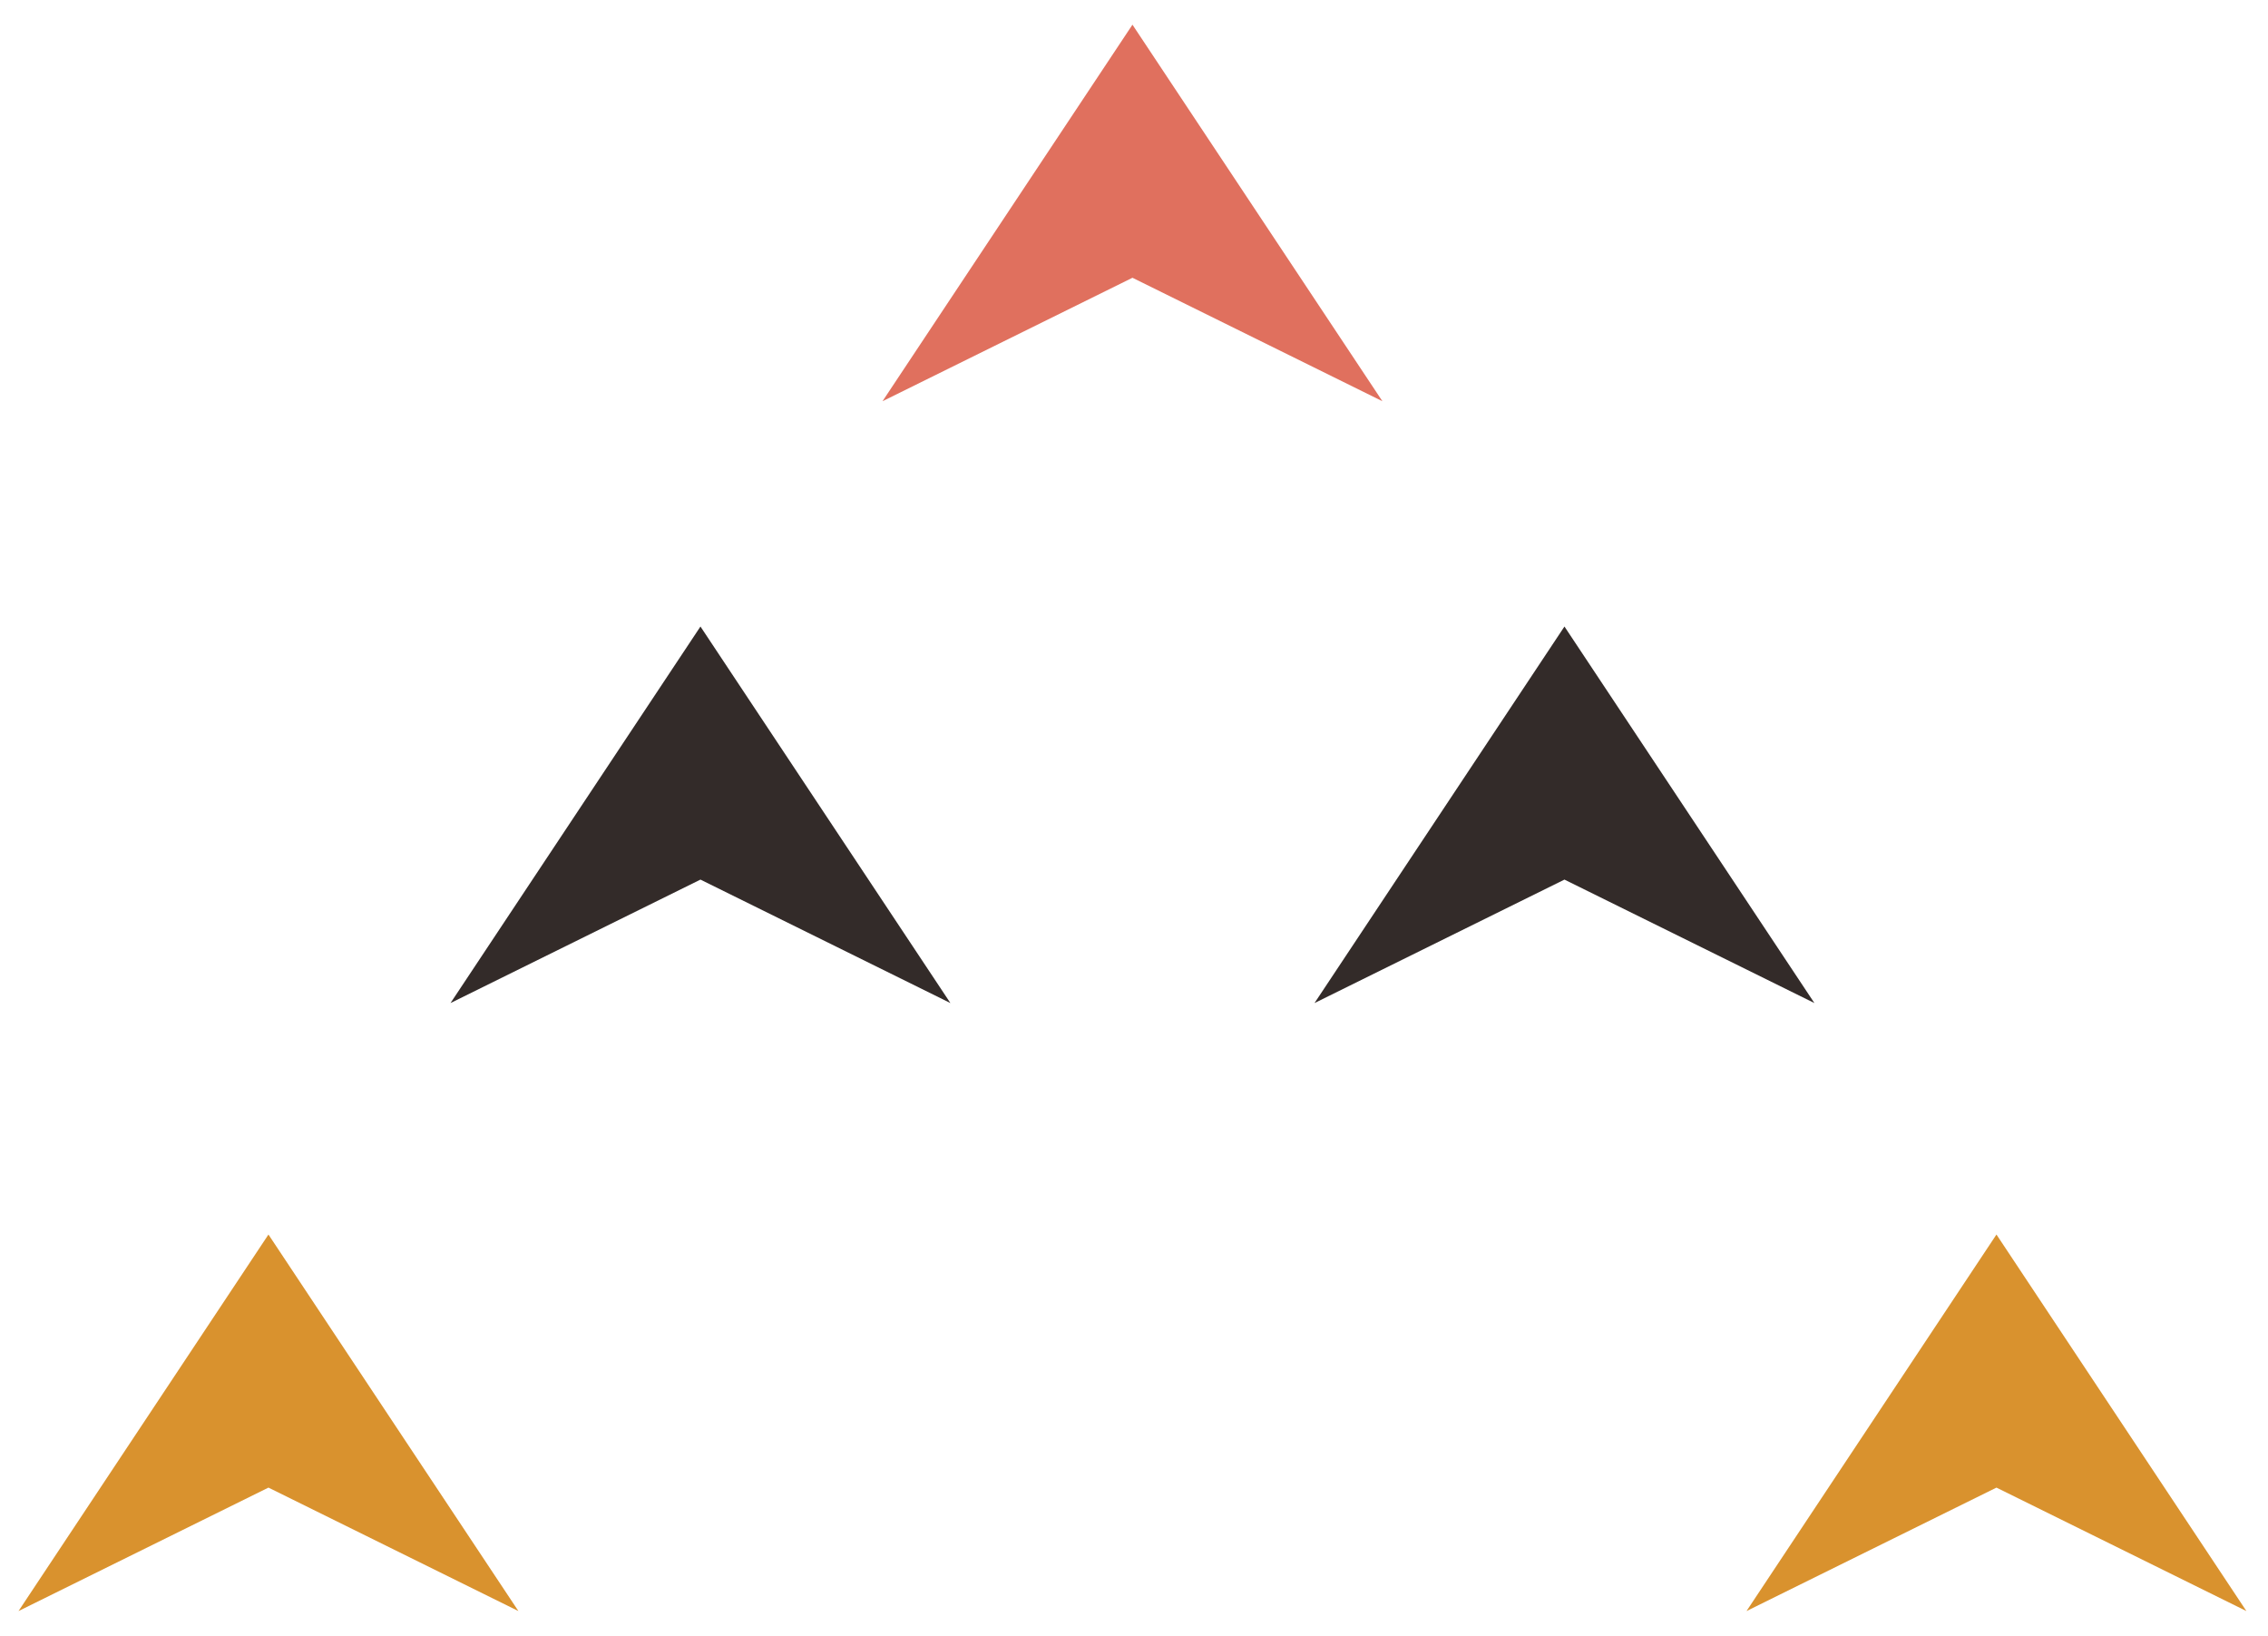
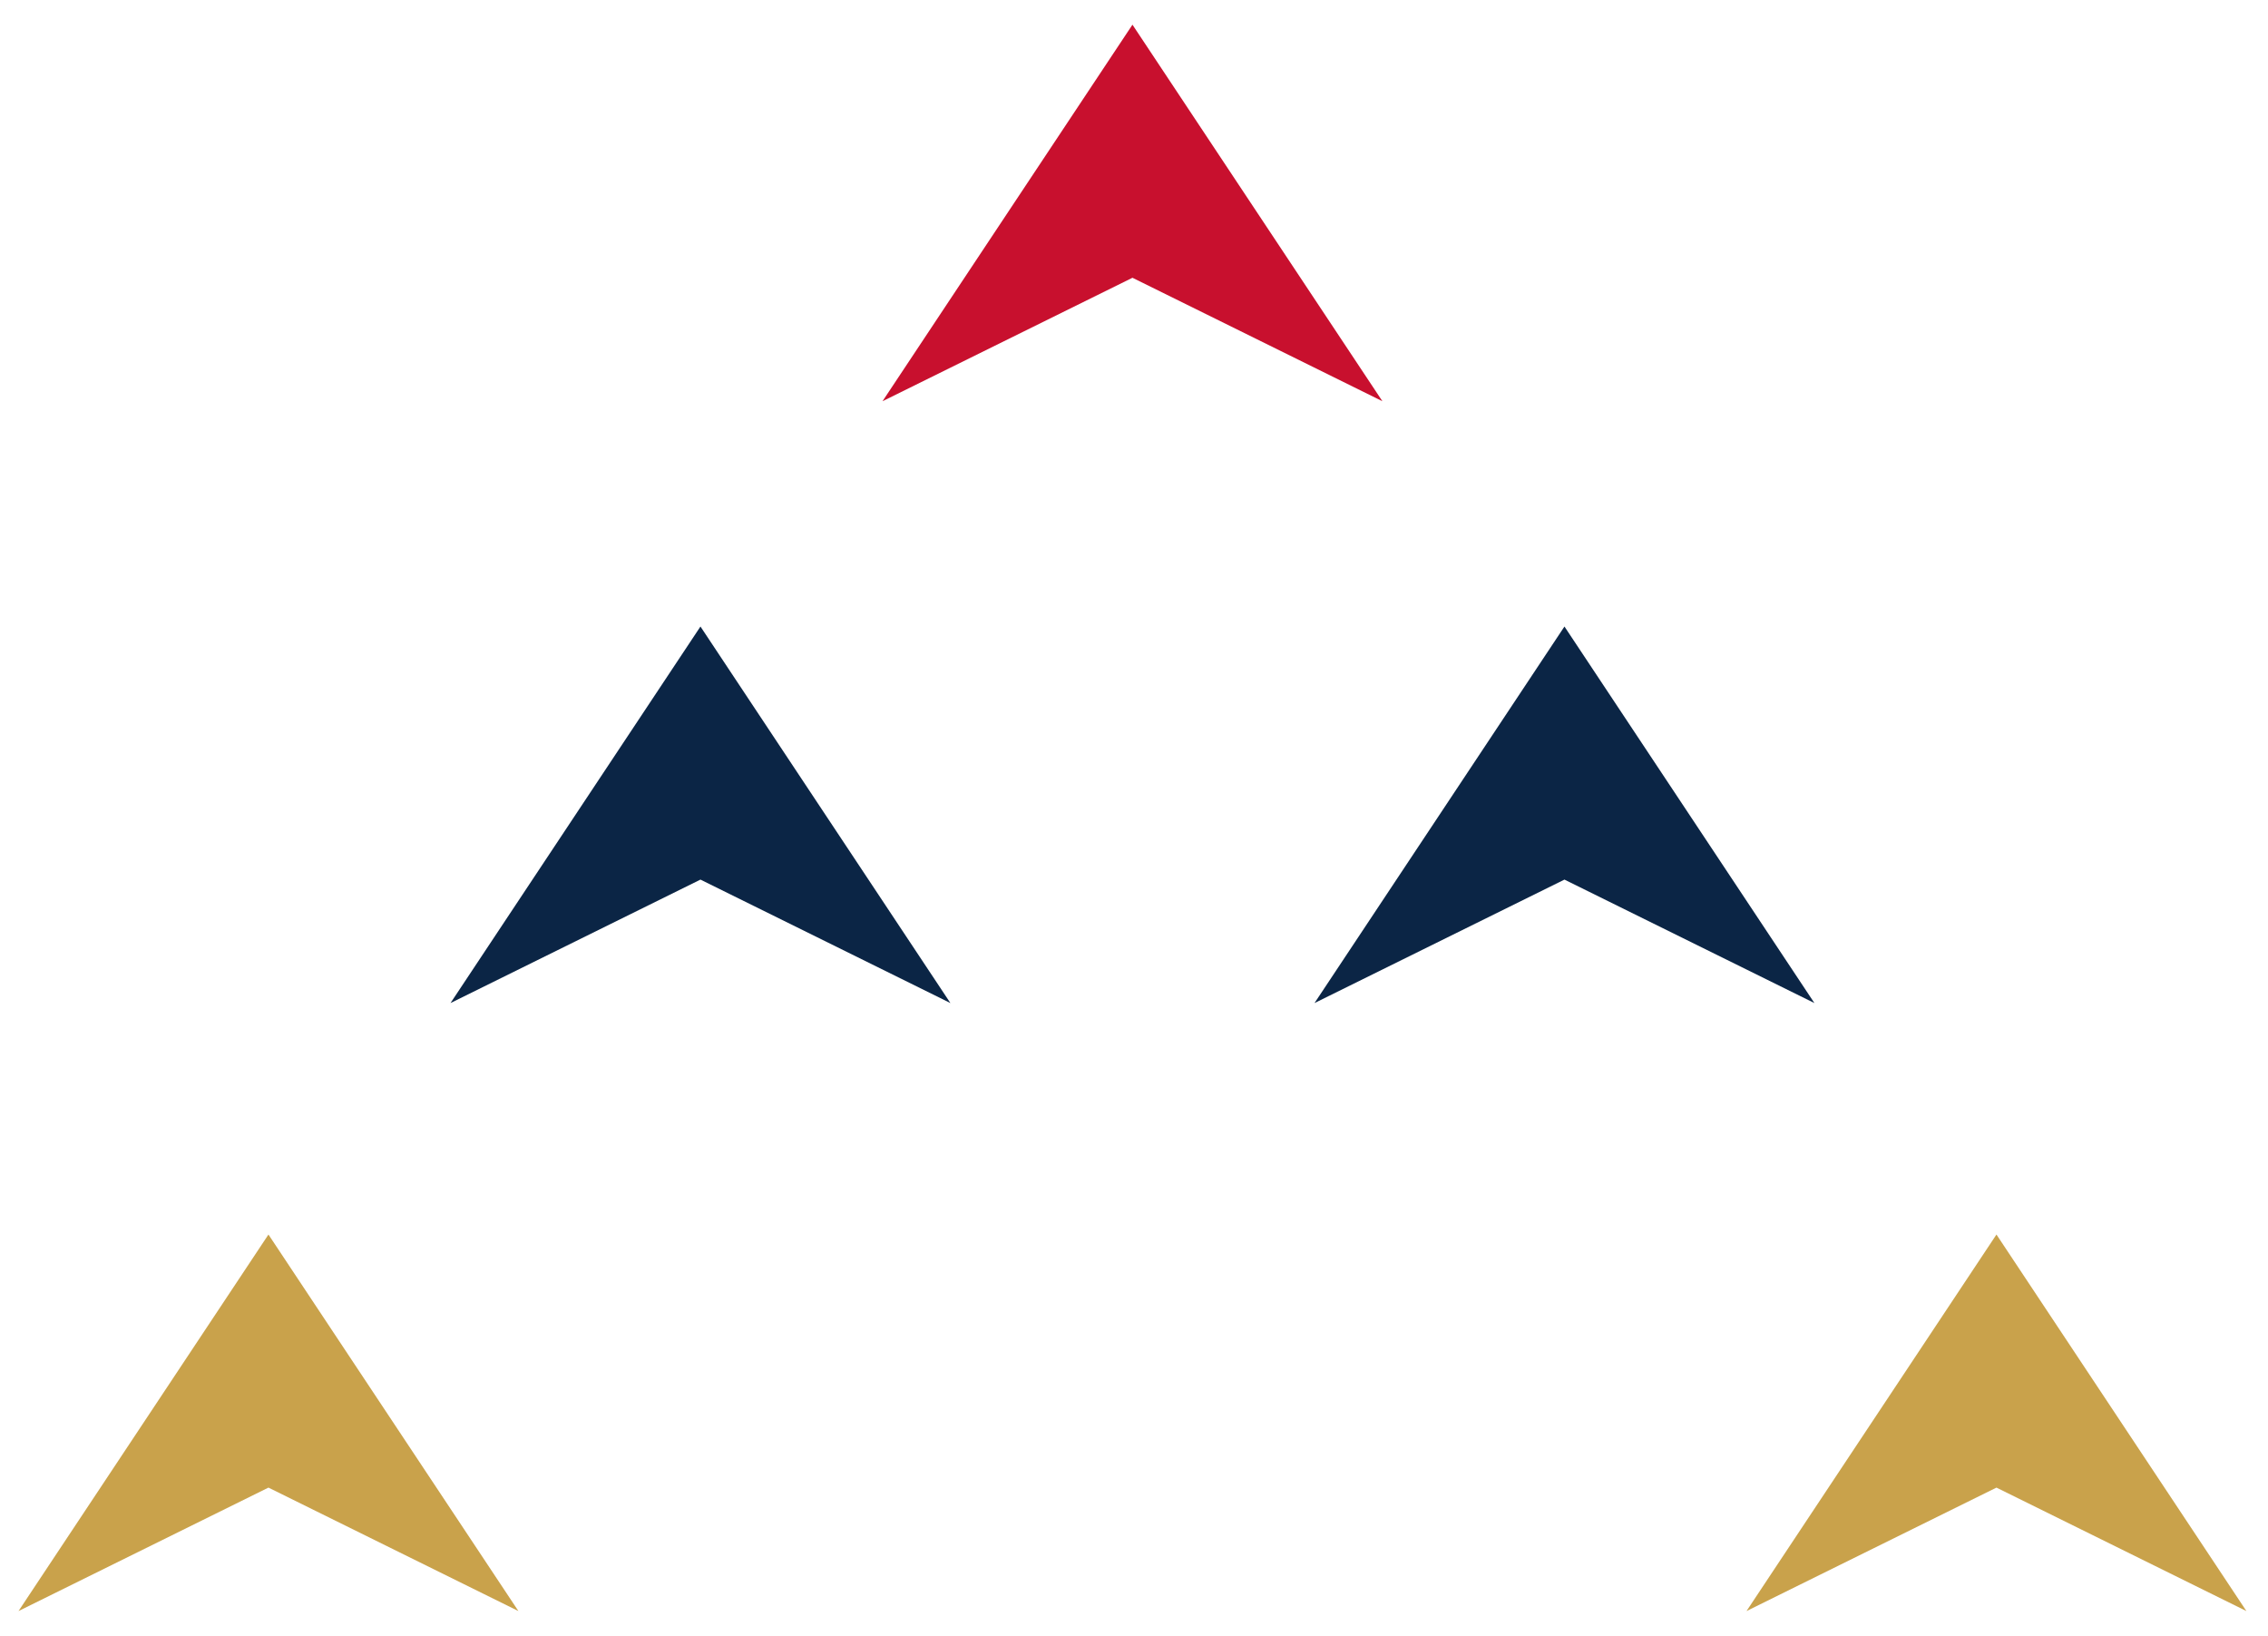
<svg xmlns="http://www.w3.org/2000/svg" viewBox="30 70 735 530" role="img" aria-label="Fleet Agentic">
-   <path fill="#E0705E" d="M397 78l81 122-81-40-81 40z" />
-   <path fill="#332B29" d="M257 273l81 122-81-40-81 40zM537 273l81 122-81-40-81 40z" />
-   <path fill="#D9922E" d="M117 470l81 122-81-40-81 40zM677 470l81 122-81-40-81 40z" />
+   <path fill="#C8102E" d="M397 78l81 122-81-40-81 40z" />
+   <path fill="#0B2545" d="M257 273l81 122-81-40-81 40zM537 273l81 122-81-40-81 40z" />
+   <path fill="#C9A24B" d="M117 470l81 122-81-40-81 40zM677 470l81 122-81-40-81 40z" />
</svg>
